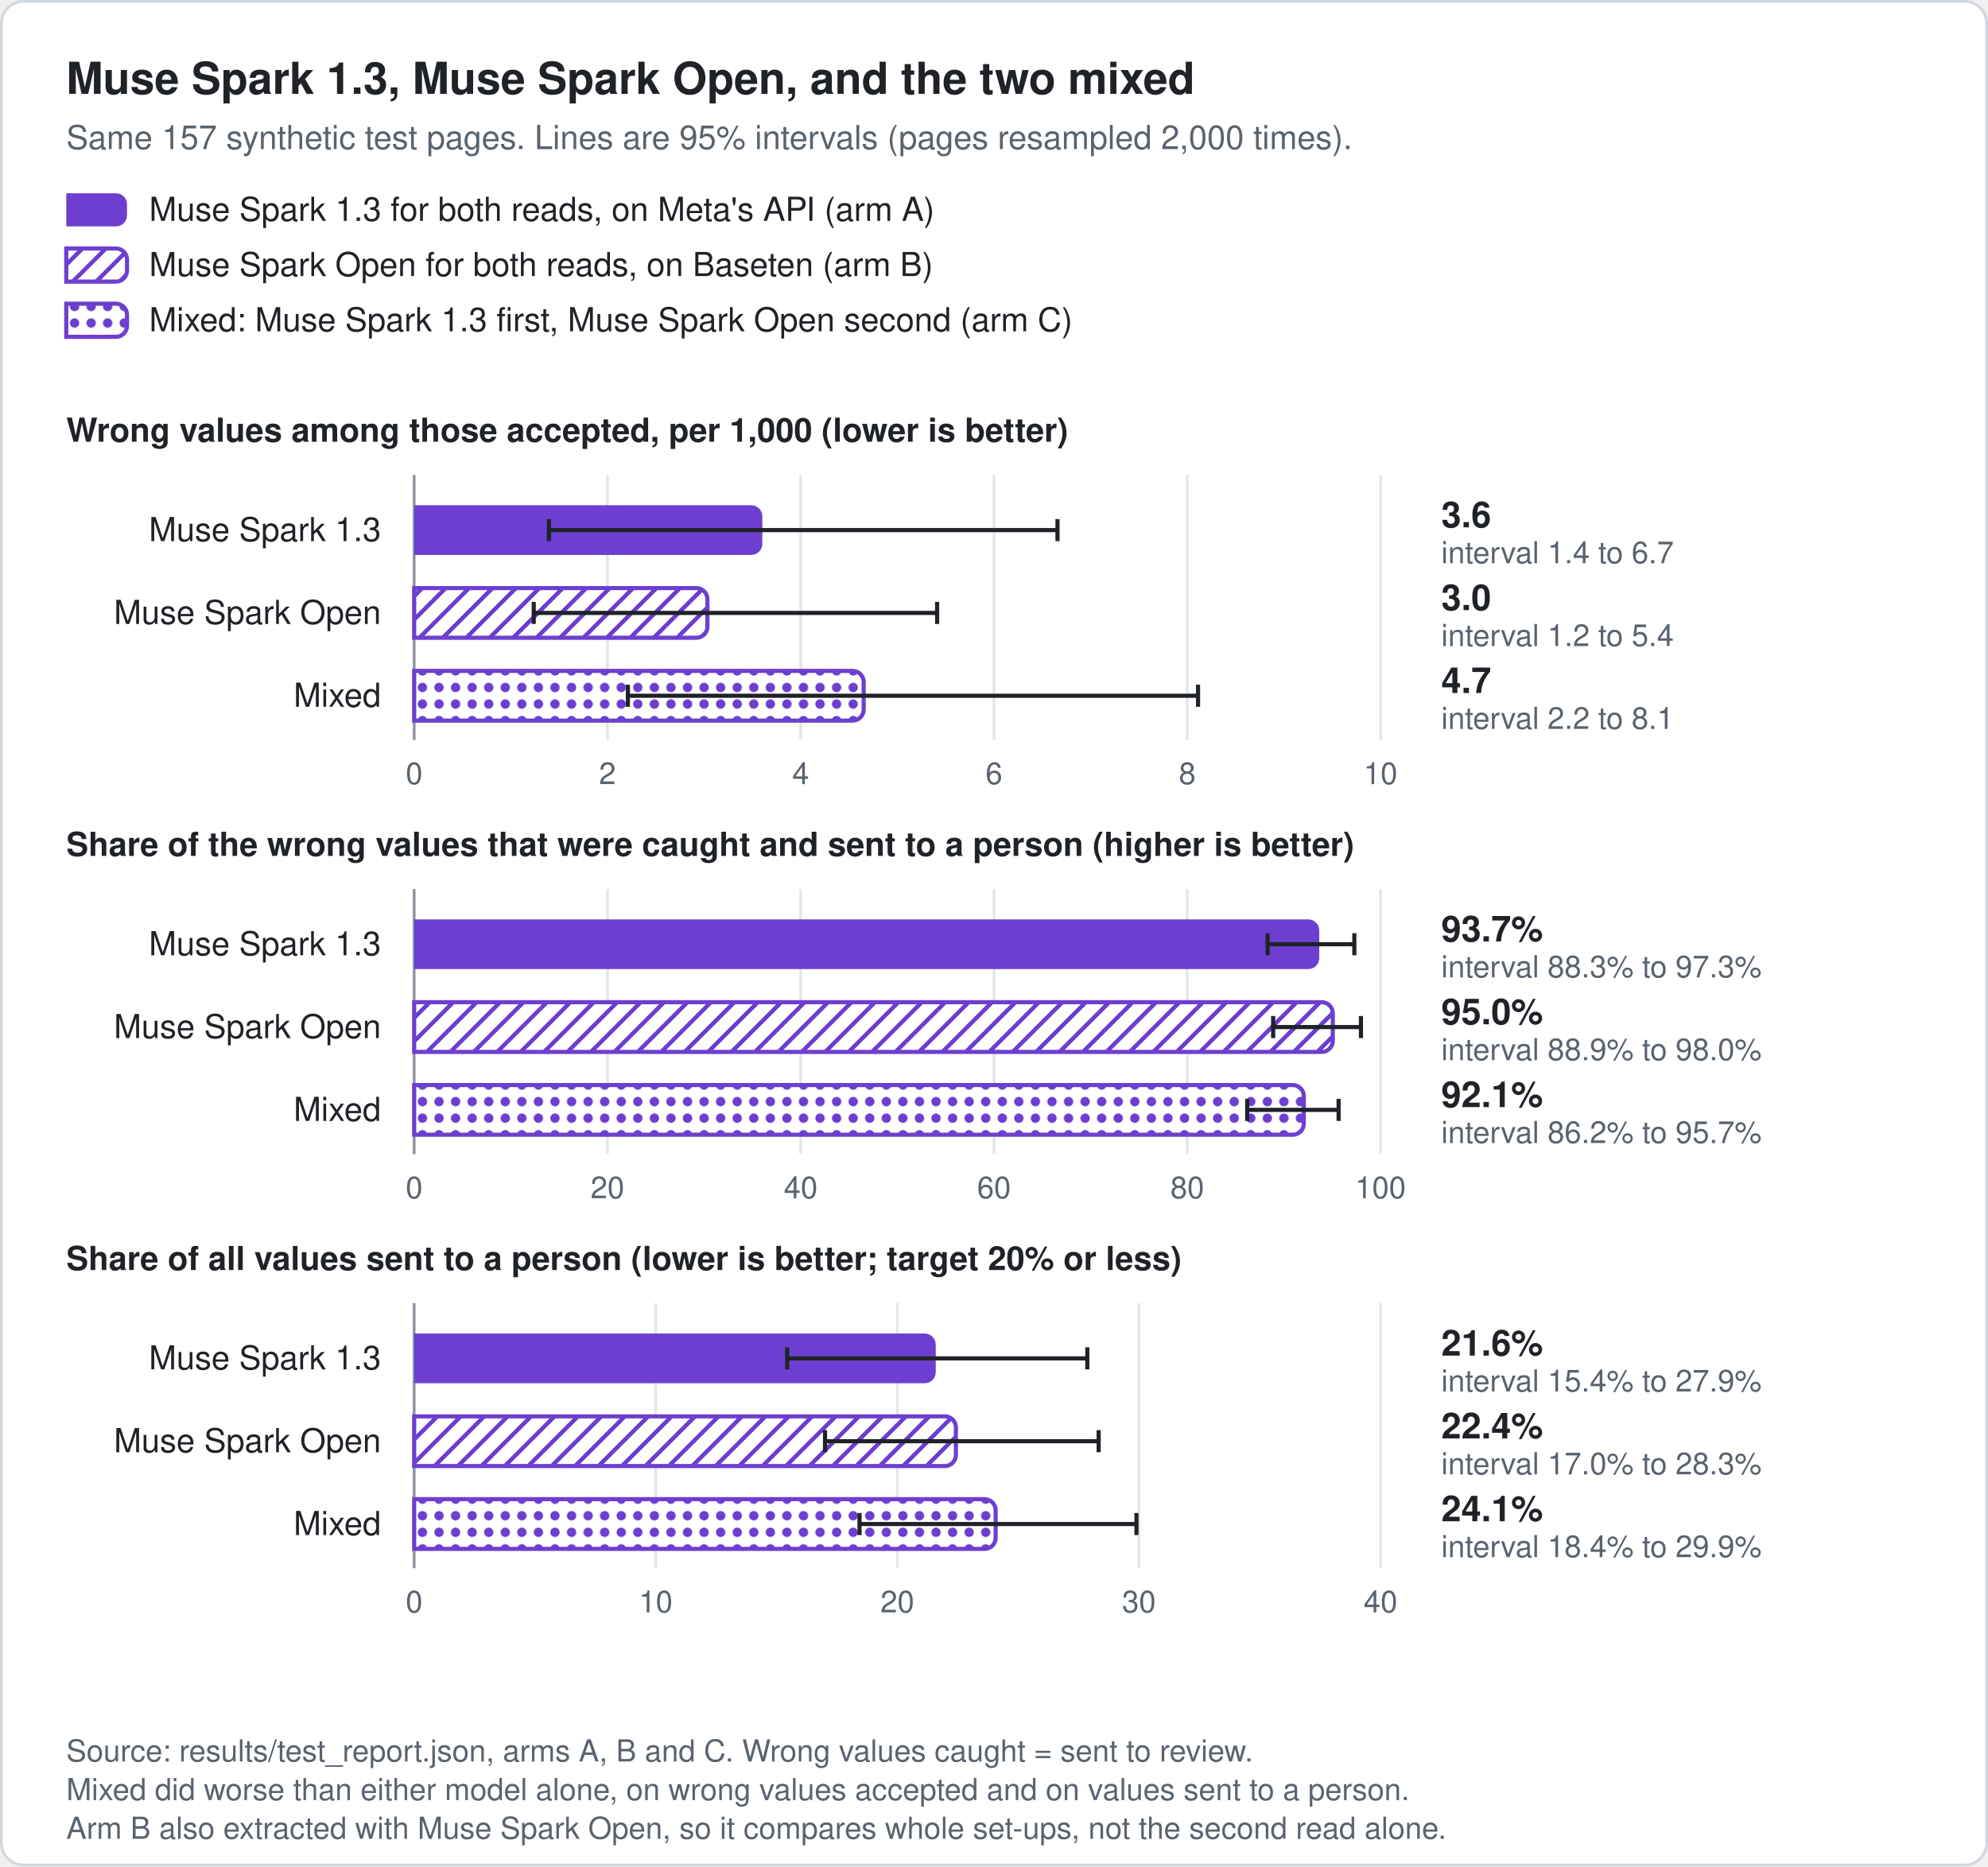
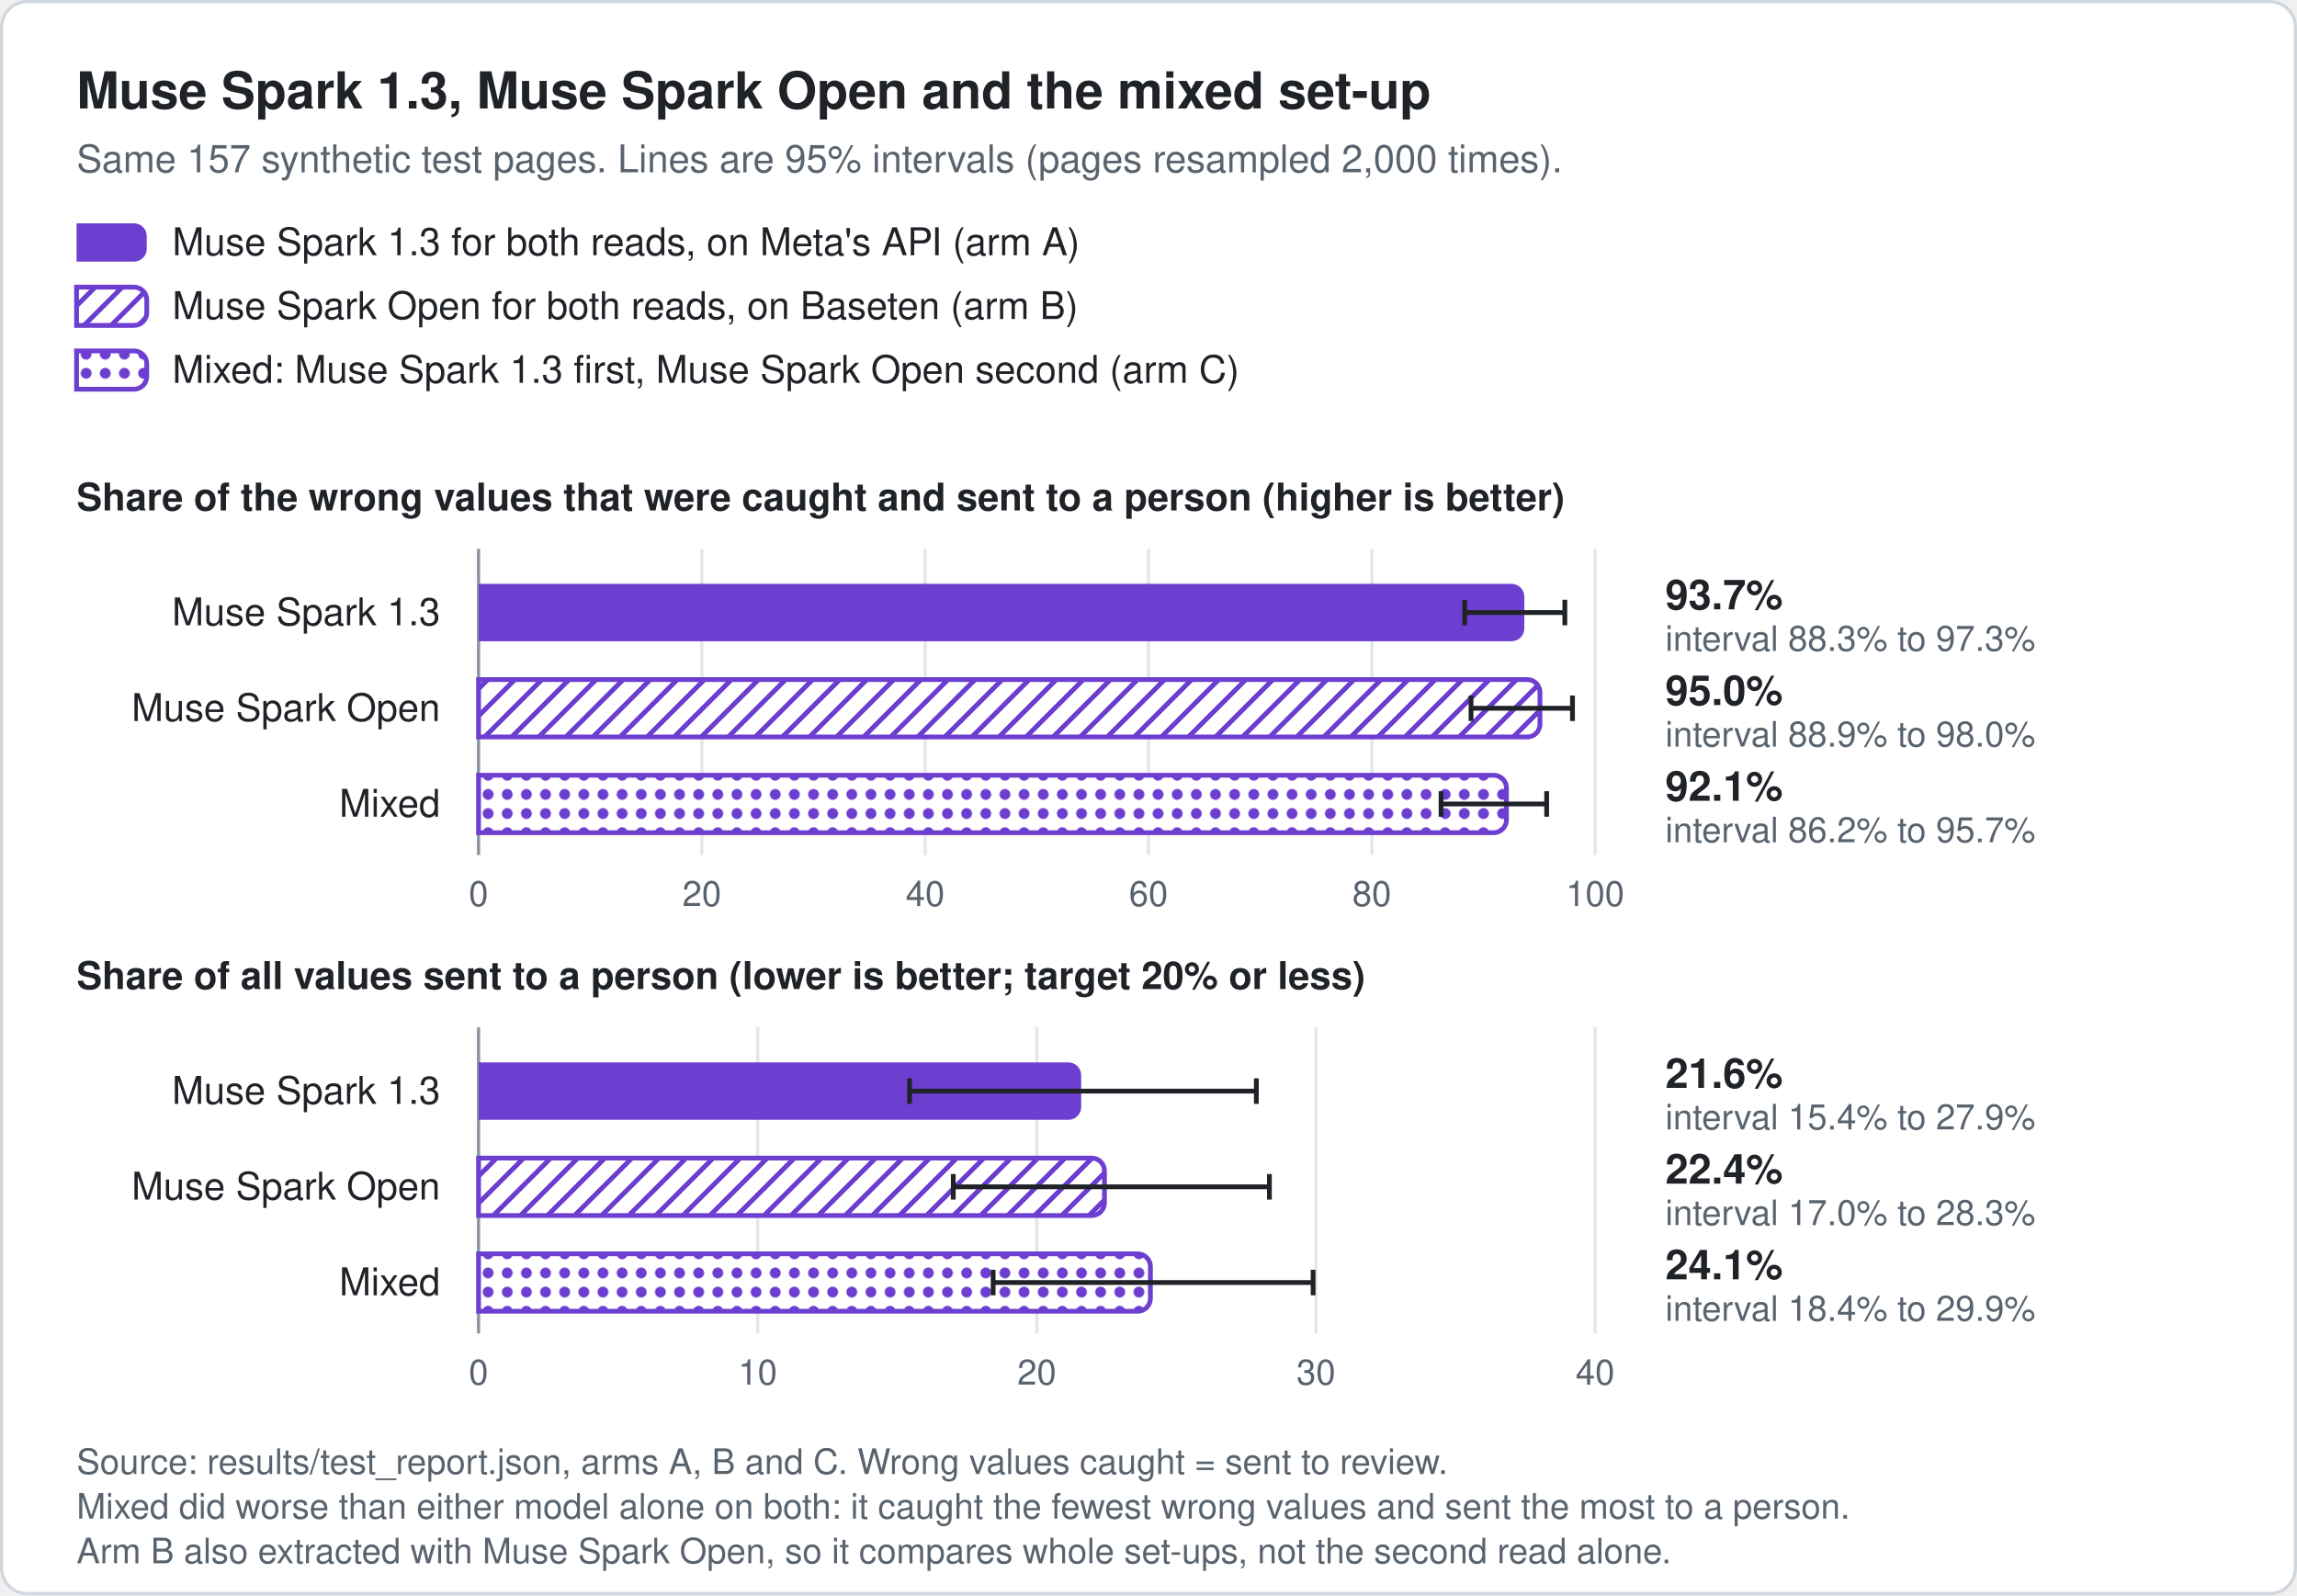
- <svg xmlns="http://www.w3.org/2000/svg" viewBox="0 0 720 676" width="720" height="676" role="img" aria-labelledby="title desc">
+ <svg xmlns="http://www.w3.org/2000/svg" viewBox="0 0 720 500" width="720" height="500" role="img" aria-labelledby="title desc">
  <style>
  text { font-family: -apple-system, "Segoe UI", Helvetica, Arial, sans-serif; }
  .card { fill: #ffffff; stroke: #d0d7de; }
  .t { fill: #1f2328; }
  .m { fill: #59636e; }
  .grid { stroke: #e3e7eb; stroke-width: 1; }
  .axis { stroke: #8c959f; stroke-width: 1; }
  .whisk { stroke: #1f2328; stroke-width: 1.5; fill: none; }
  .purple { fill: #6d3fd0; }
  .teal { fill: #00907f; }
  .pline { stroke: #6d3fd0; }
  .tline { stroke: #00907f; }
  .pstroke { stroke: #6d3fd0; stroke-width: 1.5; }
  .tstroke { stroke: #00907f; stroke-width: 1.5; }
  .surface { fill: #ffffff; }
  @media (prefers-color-scheme: dark) {
    .card { fill: #0d1117; stroke: #30363d; }
    .t { fill: #e6edf3; }
    .m { fill: #9aa4b0; }
    .grid { stroke: #21262d; }
    .axis { stroke: #6e7681; }
    .whisk { stroke: #e6edf3; }
    .purple { fill: #9575ec; }
    .teal { fill: #22a595; }
    .pline { stroke: #9575ec; }
    .tline { stroke: #22a595; }
    .pstroke { stroke: #9575ec; }
    .tstroke { stroke: #22a595; }
    .surface { fill: #0d1117; }
  }
</style>
  <defs>
    <pattern id="hatch-purple" width="6" height="6" patternUnits="userSpaceOnUse" patternTransform="rotate(45)">
      <rect width="6" height="6" class="surface" />
      <line x1="0" y1="0" x2="0" y2="6" class="pline" stroke-width="3" />
    </pattern>
    <pattern id="hatch-teal" width="6" height="6" patternUnits="userSpaceOnUse" patternTransform="rotate(45)">
      <rect width="6" height="6" class="surface" />
      <line x1="0" y1="0" x2="0" y2="6" class="tline" stroke-width="3" />
    </pattern>
    <pattern id="dots-purple" width="6" height="6" patternUnits="userSpaceOnUse">
      <rect width="6" height="6" class="surface" />
      <circle cx="3" cy="3" r="1.7" class="purple" />
    </pattern>
    <pattern id="dots-teal" width="6" height="6" patternUnits="userSpaceOnUse">
      <rect width="6" height="6" class="surface" />
      <circle cx="3" cy="3" r="1.7" class="teal" />
    </pattern>
  </defs>
-   <rect x="0.5" y="0.5" width="719" height="675" rx="8" class="card" />
-   <text x="24" y="34" class="t" font-size="16" font-weight="600" text-anchor="start">Muse Spark 1.3, Muse Spark Open, and the two mixed</text>
+   <rect x="0.5" y="0.5" width="719" height="499" rx="8" class="card" />
+   <text x="24" y="34" class="t" font-size="16" font-weight="600" text-anchor="start">Muse Spark 1.3, Muse Spark Open and the mixed set-up</text>
  <text x="24" y="54" class="m" font-size="12" font-weight="400" text-anchor="start">Same 157 synthetic test pages. Lines are 95% intervals (pages resampled 2,000 times).</text>
  <path d="M24 70H42A4 4 0 0 1 46 74V78A4 4 0 0 1 42 82H24Z" class="purple" />
  <text x="54" y="80" class="t" font-size="12" font-weight="400" text-anchor="start">Muse Spark 1.3 for both reads, on Meta's API (arm A)</text>
  <path d="M24 90H42A4 4 0 0 1 46 94V98A4 4 0 0 1 42 102H24Z" fill="url(#hatch-purple)" class="pstroke" />
  <text x="54" y="100" class="t" font-size="12" font-weight="400" text-anchor="start">Muse Spark Open for both reads, on Baseten (arm B)</text>
  <path d="M24 110H42A4 4 0 0 1 46 114V118A4 4 0 0 1 42 122H24Z" fill="url(#dots-purple)" class="pstroke" />
  <text x="54" y="120" class="t" font-size="12" font-weight="400" text-anchor="start">Mixed: Muse Spark 1.3 first, Muse Spark Open second (arm C)</text>
-   <text x="24" y="160" class="t" font-size="12" font-weight="600" text-anchor="start">Wrong values among those accepted, per 1,000 (lower is better)</text>
+   <text x="24" y="160" class="t" font-size="12" font-weight="600" text-anchor="start">Share of the wrong values that were caught and sent to a person (higher is better)</text>
  <line x1="150" y1="172" x2="150" y2="268" class="axis" />
  <text x="150" y="284" class="m" font-size="11" font-weight="400" text-anchor="middle">0</text>
  <line x1="220" y1="172" x2="220" y2="268" class="grid" />
-   <text x="220" y="284" class="m" font-size="11" font-weight="400" text-anchor="middle">2</text>
+   <text x="220" y="284" class="m" font-size="11" font-weight="400" text-anchor="middle">20</text>
  <line x1="290" y1="172" x2="290" y2="268" class="grid" />
-   <text x="290" y="284" class="m" font-size="11" font-weight="400" text-anchor="middle">4</text>
+   <text x="290" y="284" class="m" font-size="11" font-weight="400" text-anchor="middle">40</text>
  <line x1="360" y1="172" x2="360" y2="268" class="grid" />
-   <text x="360" y="284" class="m" font-size="11" font-weight="400" text-anchor="middle">6</text>
+   <text x="360" y="284" class="m" font-size="11" font-weight="400" text-anchor="middle">60</text>
  <line x1="430" y1="172" x2="430" y2="268" class="grid" />
-   <text x="430" y="284" class="m" font-size="11" font-weight="400" text-anchor="middle">8</text>
+   <text x="430" y="284" class="m" font-size="11" font-weight="400" text-anchor="middle">80</text>
  <line x1="500" y1="172" x2="500" y2="268" class="grid" />
-   <text x="500" y="284" class="m" font-size="11" font-weight="400" text-anchor="middle">10</text>
+   <text x="500" y="284" class="m" font-size="11" font-weight="400" text-anchor="middle">100</text>
  <text x="138" y="196" class="t" font-size="12" font-weight="400" text-anchor="end">Muse Spark 1.3</text>
-   <path d="M150 183H272.1A4 4 0 0 1 276.1 187V197A4 4 0 0 1 272.1 201H150Z" class="purple" />
-   <path d="M198.8 188V196M198.8 192H383M383 188V196" class="whisk" />
-   <text x="522" y="191" class="t" font-size="13" font-weight="600" text-anchor="start">3.6</text>
-   <text x="522" y="204" class="m" font-size="11" font-weight="400" text-anchor="start">interval 1.4 to 6.7</text>
+   <path d="M150 183H473.8A4 4 0 0 1 477.8 187V197A4 4 0 0 1 473.8 201H150Z" class="purple" />
+   <path d="M459.1 188V196M459.1 192H490.5M490.5 188V196" class="whisk" />
+   <text x="522" y="191" class="t" font-size="13" font-weight="600" text-anchor="start">93.7%</text>
+   <text x="522" y="204" class="m" font-size="11" font-weight="400" text-anchor="start">interval 88.3% to 97.3%</text>
  <text x="138" y="226" class="t" font-size="12" font-weight="400" text-anchor="end">Muse Spark Open</text>
-   <path d="M150 213H252.2A4 4 0 0 1 256.2 217V227A4 4 0 0 1 252.2 231H150Z" fill="url(#hatch-purple)" class="pstroke" />
-   <path d="M193.3 218V226M193.3 222H339.4M339.4 218V226" class="whisk" />
-   <text x="522" y="221" class="t" font-size="13" font-weight="600" text-anchor="start">3.0</text>
-   <text x="522" y="234" class="m" font-size="11" font-weight="400" text-anchor="start">interval 1.2 to 5.4</text>
+   <path d="M150 213H478.7A4 4 0 0 1 482.7 217V227A4 4 0 0 1 478.7 231H150Z" fill="url(#hatch-purple)" class="pstroke" />
+   <path d="M461.1 218V226M461.1 222H492.9M492.9 218V226" class="whisk" />
+   <text x="522" y="221" class="t" font-size="13" font-weight="600" text-anchor="start">95.0%</text>
+   <text x="522" y="234" class="m" font-size="11" font-weight="400" text-anchor="start">interval 88.9% to 98.0%</text>
  <text x="138" y="256" class="t" font-size="12" font-weight="400" text-anchor="end">Mixed</text>
-   <path d="M150 243H308.8A4 4 0 0 1 312.8 247V257A4 4 0 0 1 308.8 261H150Z" fill="url(#dots-purple)" class="pstroke" />
-   <path d="M227.4 248V256M227.4 252H433.9M433.9 248V256" class="whisk" />
-   <text x="522" y="251" class="t" font-size="13" font-weight="600" text-anchor="start">4.7</text>
-   <text x="522" y="264" class="m" font-size="11" font-weight="400" text-anchor="start">interval 2.2 to 8.1</text>
-   <text x="24" y="310" class="t" font-size="12" font-weight="600" text-anchor="start">Share of the wrong values that were caught and sent to a person (higher is better)</text>
+   <path d="M150 243H468.2A4 4 0 0 1 472.2 247V257A4 4 0 0 1 468.2 261H150Z" fill="url(#dots-purple)" class="pstroke" />
+   <path d="M451.7 248V256M451.7 252H484.8M484.8 248V256" class="whisk" />
+   <text x="522" y="251" class="t" font-size="13" font-weight="600" text-anchor="start">92.1%</text>
+   <text x="522" y="264" class="m" font-size="11" font-weight="400" text-anchor="start">interval 86.2% to 95.7%</text>
+   <text x="24" y="310" class="t" font-size="12" font-weight="600" text-anchor="start">Share of all values sent to a person (lower is better; target 20% or less)</text>
  <line x1="150" y1="322" x2="150" y2="418" class="axis" />
  <text x="150" y="434" class="m" font-size="11" font-weight="400" text-anchor="middle">0</text>
-   <line x1="220" y1="322" x2="220" y2="418" class="grid" />
-   <text x="220" y="434" class="m" font-size="11" font-weight="400" text-anchor="middle">20</text>
-   <line x1="290" y1="322" x2="290" y2="418" class="grid" />
-   <text x="290" y="434" class="m" font-size="11" font-weight="400" text-anchor="middle">40</text>
-   <line x1="360" y1="322" x2="360" y2="418" class="grid" />
-   <text x="360" y="434" class="m" font-size="11" font-weight="400" text-anchor="middle">60</text>
-   <line x1="430" y1="322" x2="430" y2="418" class="grid" />
-   <text x="430" y="434" class="m" font-size="11" font-weight="400" text-anchor="middle">80</text>
+   <line x1="237.5" y1="322" x2="237.5" y2="418" class="grid" />
+   <text x="237.5" y="434" class="m" font-size="11" font-weight="400" text-anchor="middle">10</text>
+   <line x1="325" y1="322" x2="325" y2="418" class="grid" />
+   <text x="325" y="434" class="m" font-size="11" font-weight="400" text-anchor="middle">20</text>
+   <line x1="412.5" y1="322" x2="412.5" y2="418" class="grid" />
+   <text x="412.5" y="434" class="m" font-size="11" font-weight="400" text-anchor="middle">30</text>
  <line x1="500" y1="322" x2="500" y2="418" class="grid" />
-   <text x="500" y="434" class="m" font-size="11" font-weight="400" text-anchor="middle">100</text>
+   <text x="500" y="434" class="m" font-size="11" font-weight="400" text-anchor="middle">40</text>
  <text x="138" y="346" class="t" font-size="12" font-weight="400" text-anchor="end">Muse Spark 1.3</text>
-   <path d="M150 333H473.8A4 4 0 0 1 477.8 337V347A4 4 0 0 1 473.8 351H150Z" class="purple" />
-   <path d="M459.1 338V346M459.1 342H490.5M490.5 338V346" class="whisk" />
-   <text x="522" y="341" class="t" font-size="13" font-weight="600" text-anchor="start">93.7%</text>
-   <text x="522" y="354" class="m" font-size="11" font-weight="400" text-anchor="start">interval 88.3% to 97.3%</text>
+   <path d="M150 333H334.9A4 4 0 0 1 338.9 337V347A4 4 0 0 1 334.9 351H150Z" class="purple" />
+   <path d="M285.1 338V346M285.1 342H393.8M393.8 338V346" class="whisk" />
+   <text x="522" y="341" class="t" font-size="13" font-weight="600" text-anchor="start">21.6%</text>
+   <text x="522" y="354" class="m" font-size="11" font-weight="400" text-anchor="start">interval 15.4% to 27.9%</text>
  <text x="138" y="376" class="t" font-size="12" font-weight="400" text-anchor="end">Muse Spark Open</text>
-   <path d="M150 363H478.7A4 4 0 0 1 482.7 367V377A4 4 0 0 1 478.7 381H150Z" fill="url(#hatch-purple)" class="pstroke" />
-   <path d="M461.1 368V376M461.1 372H492.9M492.9 368V376" class="whisk" />
-   <text x="522" y="371" class="t" font-size="13" font-weight="600" text-anchor="start">95.0%</text>
-   <text x="522" y="384" class="m" font-size="11" font-weight="400" text-anchor="start">interval 88.9% to 98.0%</text>
+   <path d="M150 363H342.2A4 4 0 0 1 346.2 367V377A4 4 0 0 1 342.2 381H150Z" fill="url(#hatch-purple)" class="pstroke" />
+   <path d="M298.8 368V376M298.8 372H397.9M397.9 368V376" class="whisk" />
+   <text x="522" y="371" class="t" font-size="13" font-weight="600" text-anchor="start">22.4%</text>
+   <text x="522" y="384" class="m" font-size="11" font-weight="400" text-anchor="start">interval 17.0% to 28.3%</text>
  <text x="138" y="406" class="t" font-size="12" font-weight="400" text-anchor="end">Mixed</text>
-   <path d="M150 393H468.2A4 4 0 0 1 472.2 397V407A4 4 0 0 1 468.2 411H150Z" fill="url(#dots-purple)" class="pstroke" />
-   <path d="M451.7 398V406M451.7 402H484.8M484.8 398V406" class="whisk" />
-   <text x="522" y="401" class="t" font-size="13" font-weight="600" text-anchor="start">92.1%</text>
-   <text x="522" y="414" class="m" font-size="11" font-weight="400" text-anchor="start">interval 86.2% to 95.7%</text>
-   <text x="24" y="460" class="t" font-size="12" font-weight="600" text-anchor="start">Share of all values sent to a person (lower is better; target 20% or less)</text>
-   <line x1="150" y1="472" x2="150" y2="568" class="axis" />
-   <text x="150" y="584" class="m" font-size="11" font-weight="400" text-anchor="middle">0</text>
-   <line x1="237.5" y1="472" x2="237.5" y2="568" class="grid" />
-   <text x="237.5" y="584" class="m" font-size="11" font-weight="400" text-anchor="middle">10</text>
-   <line x1="325" y1="472" x2="325" y2="568" class="grid" />
-   <text x="325" y="584" class="m" font-size="11" font-weight="400" text-anchor="middle">20</text>
-   <line x1="412.5" y1="472" x2="412.5" y2="568" class="grid" />
-   <text x="412.5" y="584" class="m" font-size="11" font-weight="400" text-anchor="middle">30</text>
-   <line x1="500" y1="472" x2="500" y2="568" class="grid" />
-   <text x="500" y="584" class="m" font-size="11" font-weight="400" text-anchor="middle">40</text>
-   <text x="138" y="496" class="t" font-size="12" font-weight="400" text-anchor="end">Muse Spark 1.3</text>
-   <path d="M150 483H334.9A4 4 0 0 1 338.9 487V497A4 4 0 0 1 334.9 501H150Z" class="purple" />
-   <path d="M285.1 488V496M285.1 492H393.8M393.8 488V496" class="whisk" />
-   <text x="522" y="491" class="t" font-size="13" font-weight="600" text-anchor="start">21.6%</text>
-   <text x="522" y="504" class="m" font-size="11" font-weight="400" text-anchor="start">interval 15.4% to 27.9%</text>
-   <text x="138" y="526" class="t" font-size="12" font-weight="400" text-anchor="end">Muse Spark Open</text>
-   <path d="M150 513H342.2A4 4 0 0 1 346.2 517V527A4 4 0 0 1 342.2 531H150Z" fill="url(#hatch-purple)" class="pstroke" />
-   <path d="M298.8 518V526M298.8 522H397.9M397.9 518V526" class="whisk" />
-   <text x="522" y="521" class="t" font-size="13" font-weight="600" text-anchor="start">22.4%</text>
-   <text x="522" y="534" class="m" font-size="11" font-weight="400" text-anchor="start">interval 17.0% to 28.3%</text>
-   <text x="138" y="556" class="t" font-size="12" font-weight="400" text-anchor="end">Mixed</text>
-   <path d="M150 543H356.6A4 4 0 0 1 360.6 547V557A4 4 0 0 1 356.6 561H150Z" fill="url(#dots-purple)" class="pstroke" />
-   <path d="M311.3 548V556M311.3 552H411.6M411.6 548V556" class="whisk" />
-   <text x="522" y="551" class="t" font-size="13" font-weight="600" text-anchor="start">24.1%</text>
-   <text x="522" y="564" class="m" font-size="11" font-weight="400" text-anchor="start">interval 18.4% to 29.9%</text>
-   <text x="24" y="638" class="m" font-size="11" font-weight="400" text-anchor="start">Source: results/test_report.json, arms A, B and C. Wrong values caught = sent to review.</text>
-   <text x="24" y="652" class="m" font-size="11" font-weight="400" text-anchor="start">Mixed did worse than either model alone, on wrong values accepted and on values sent to a person.</text>
-   <text x="24" y="666" class="m" font-size="11" font-weight="400" text-anchor="start">Arm B also extracted with Muse Spark Open, so it compares whole set-ups, not the second read alone.</text>
+   <path d="M150 393H356.6A4 4 0 0 1 360.6 397V407A4 4 0 0 1 356.6 411H150Z" fill="url(#dots-purple)" class="pstroke" />
+   <path d="M311.3 398V406M311.3 402H411.6M411.6 398V406" class="whisk" />
+   <text x="522" y="401" class="t" font-size="13" font-weight="600" text-anchor="start">24.1%</text>
+   <text x="522" y="414" class="m" font-size="11" font-weight="400" text-anchor="start">interval 18.4% to 29.9%</text>
+   <text x="24" y="462" class="m" font-size="11" font-weight="400" text-anchor="start">Source: results/test_report.json, arms A, B and C. Wrong values caught = sent to review.</text>
+   <text x="24" y="476" class="m" font-size="11" font-weight="400" text-anchor="start">Mixed did worse than either model alone on both: it caught the fewest wrong values and sent the most to a person.</text>
+   <text x="24" y="490" class="m" font-size="11" font-weight="400" text-anchor="start">Arm B also extracted with Muse Spark Open, so it compares whole set-ups, not the second read alone.</text>
</svg>
